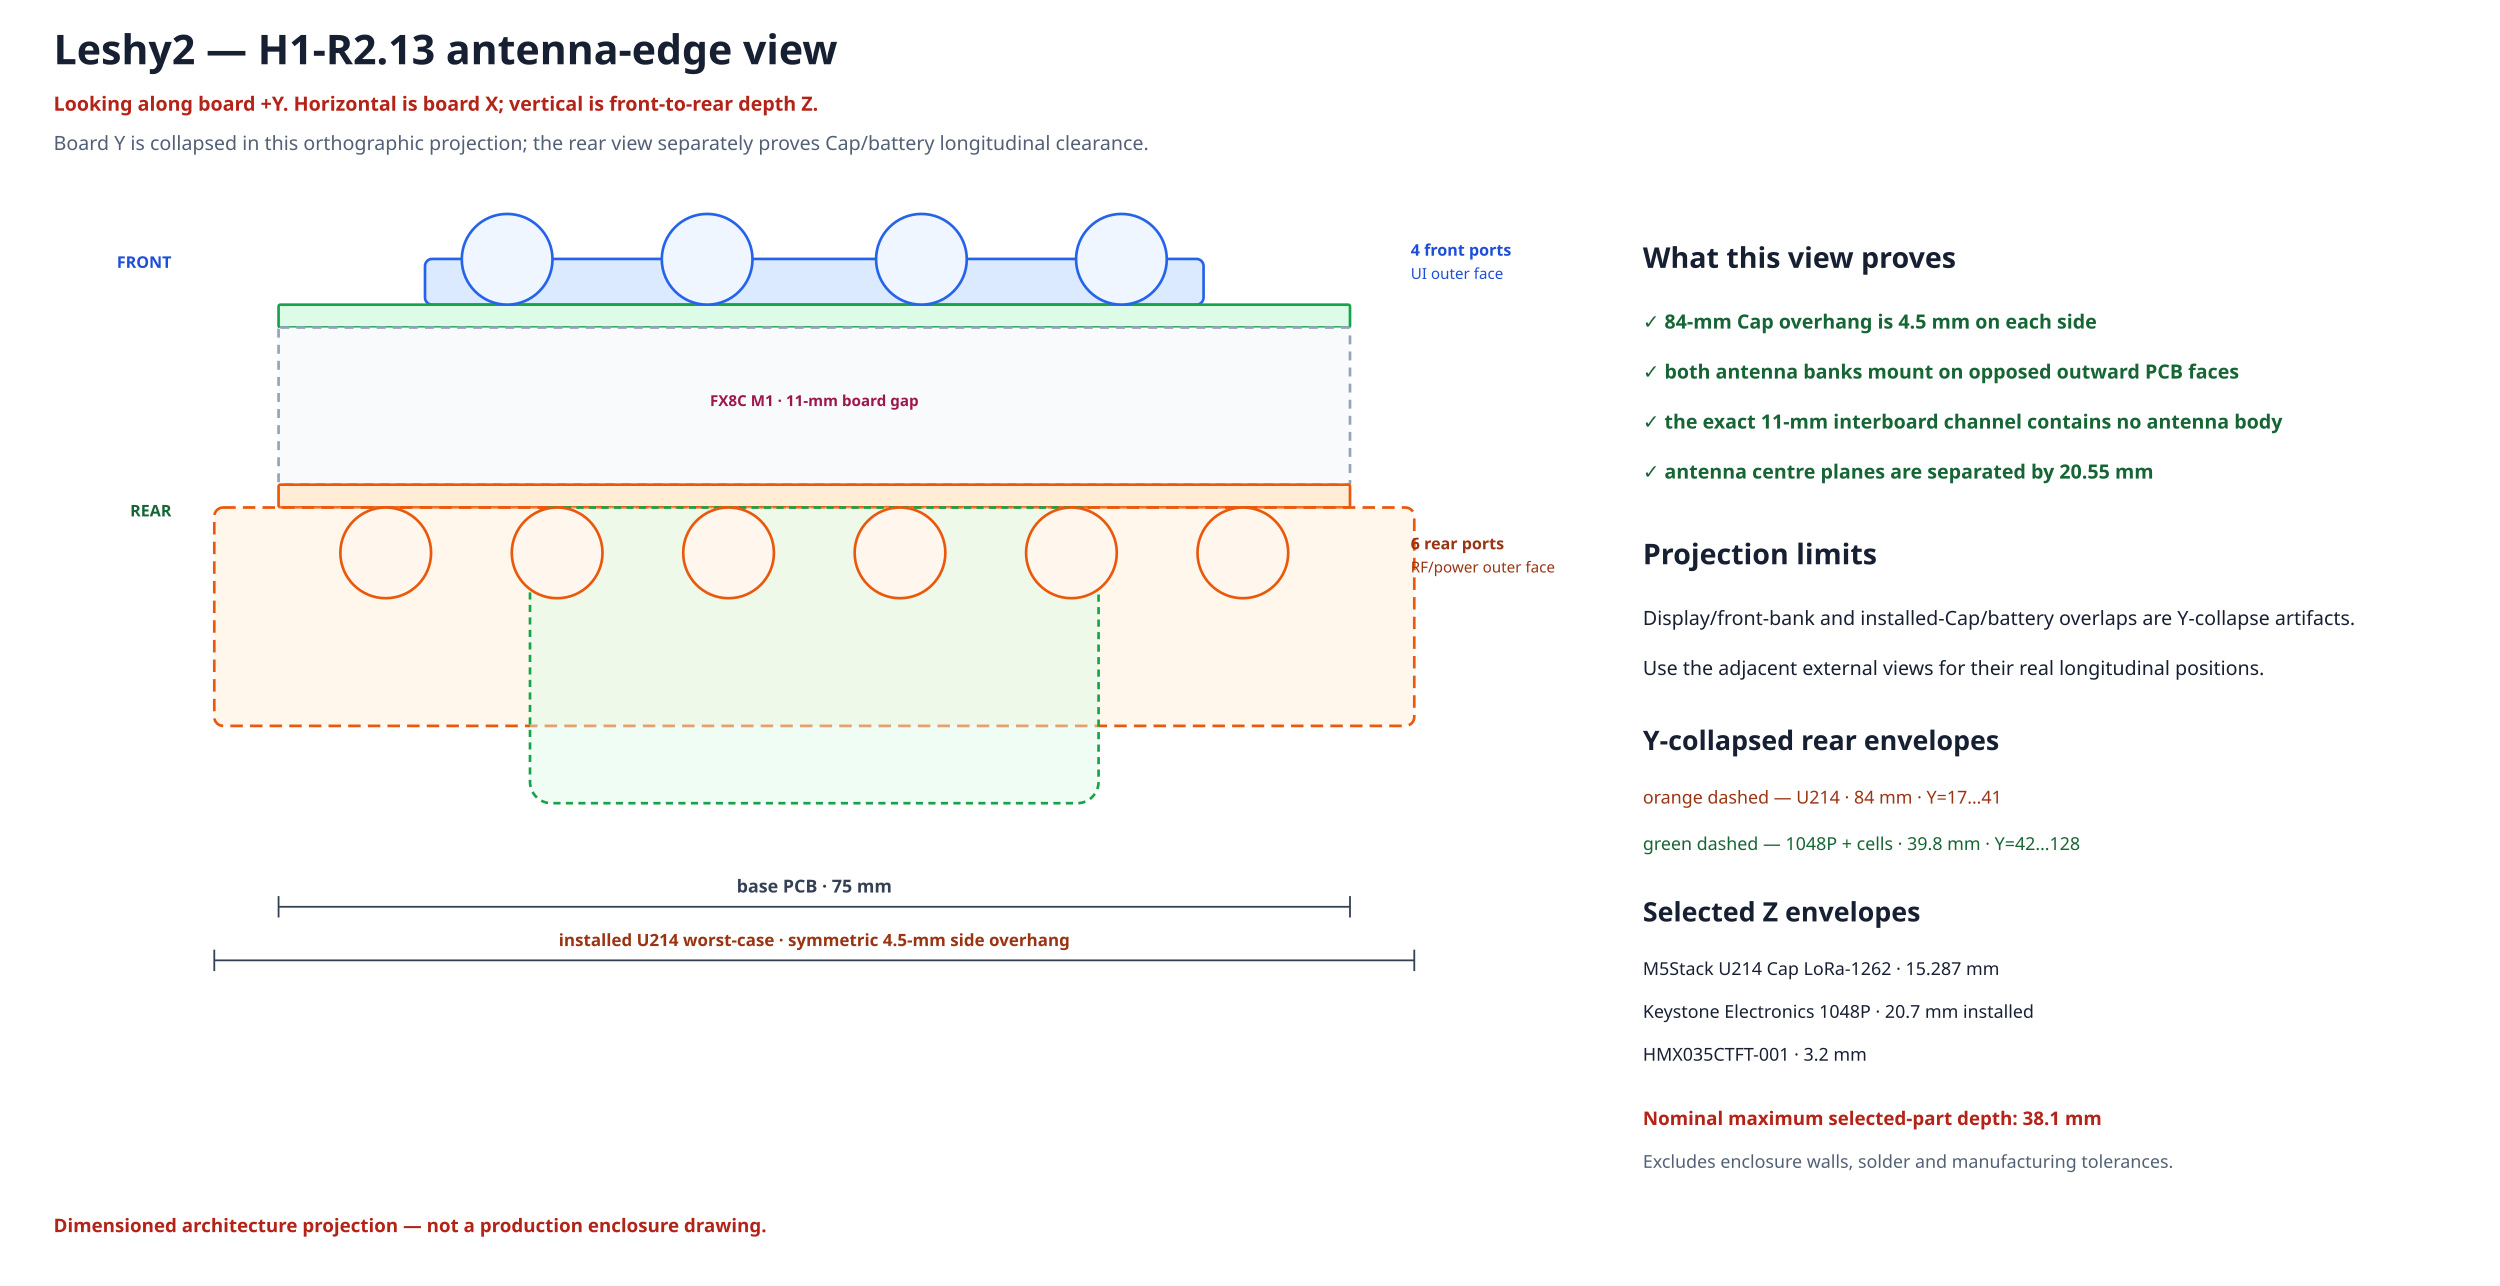
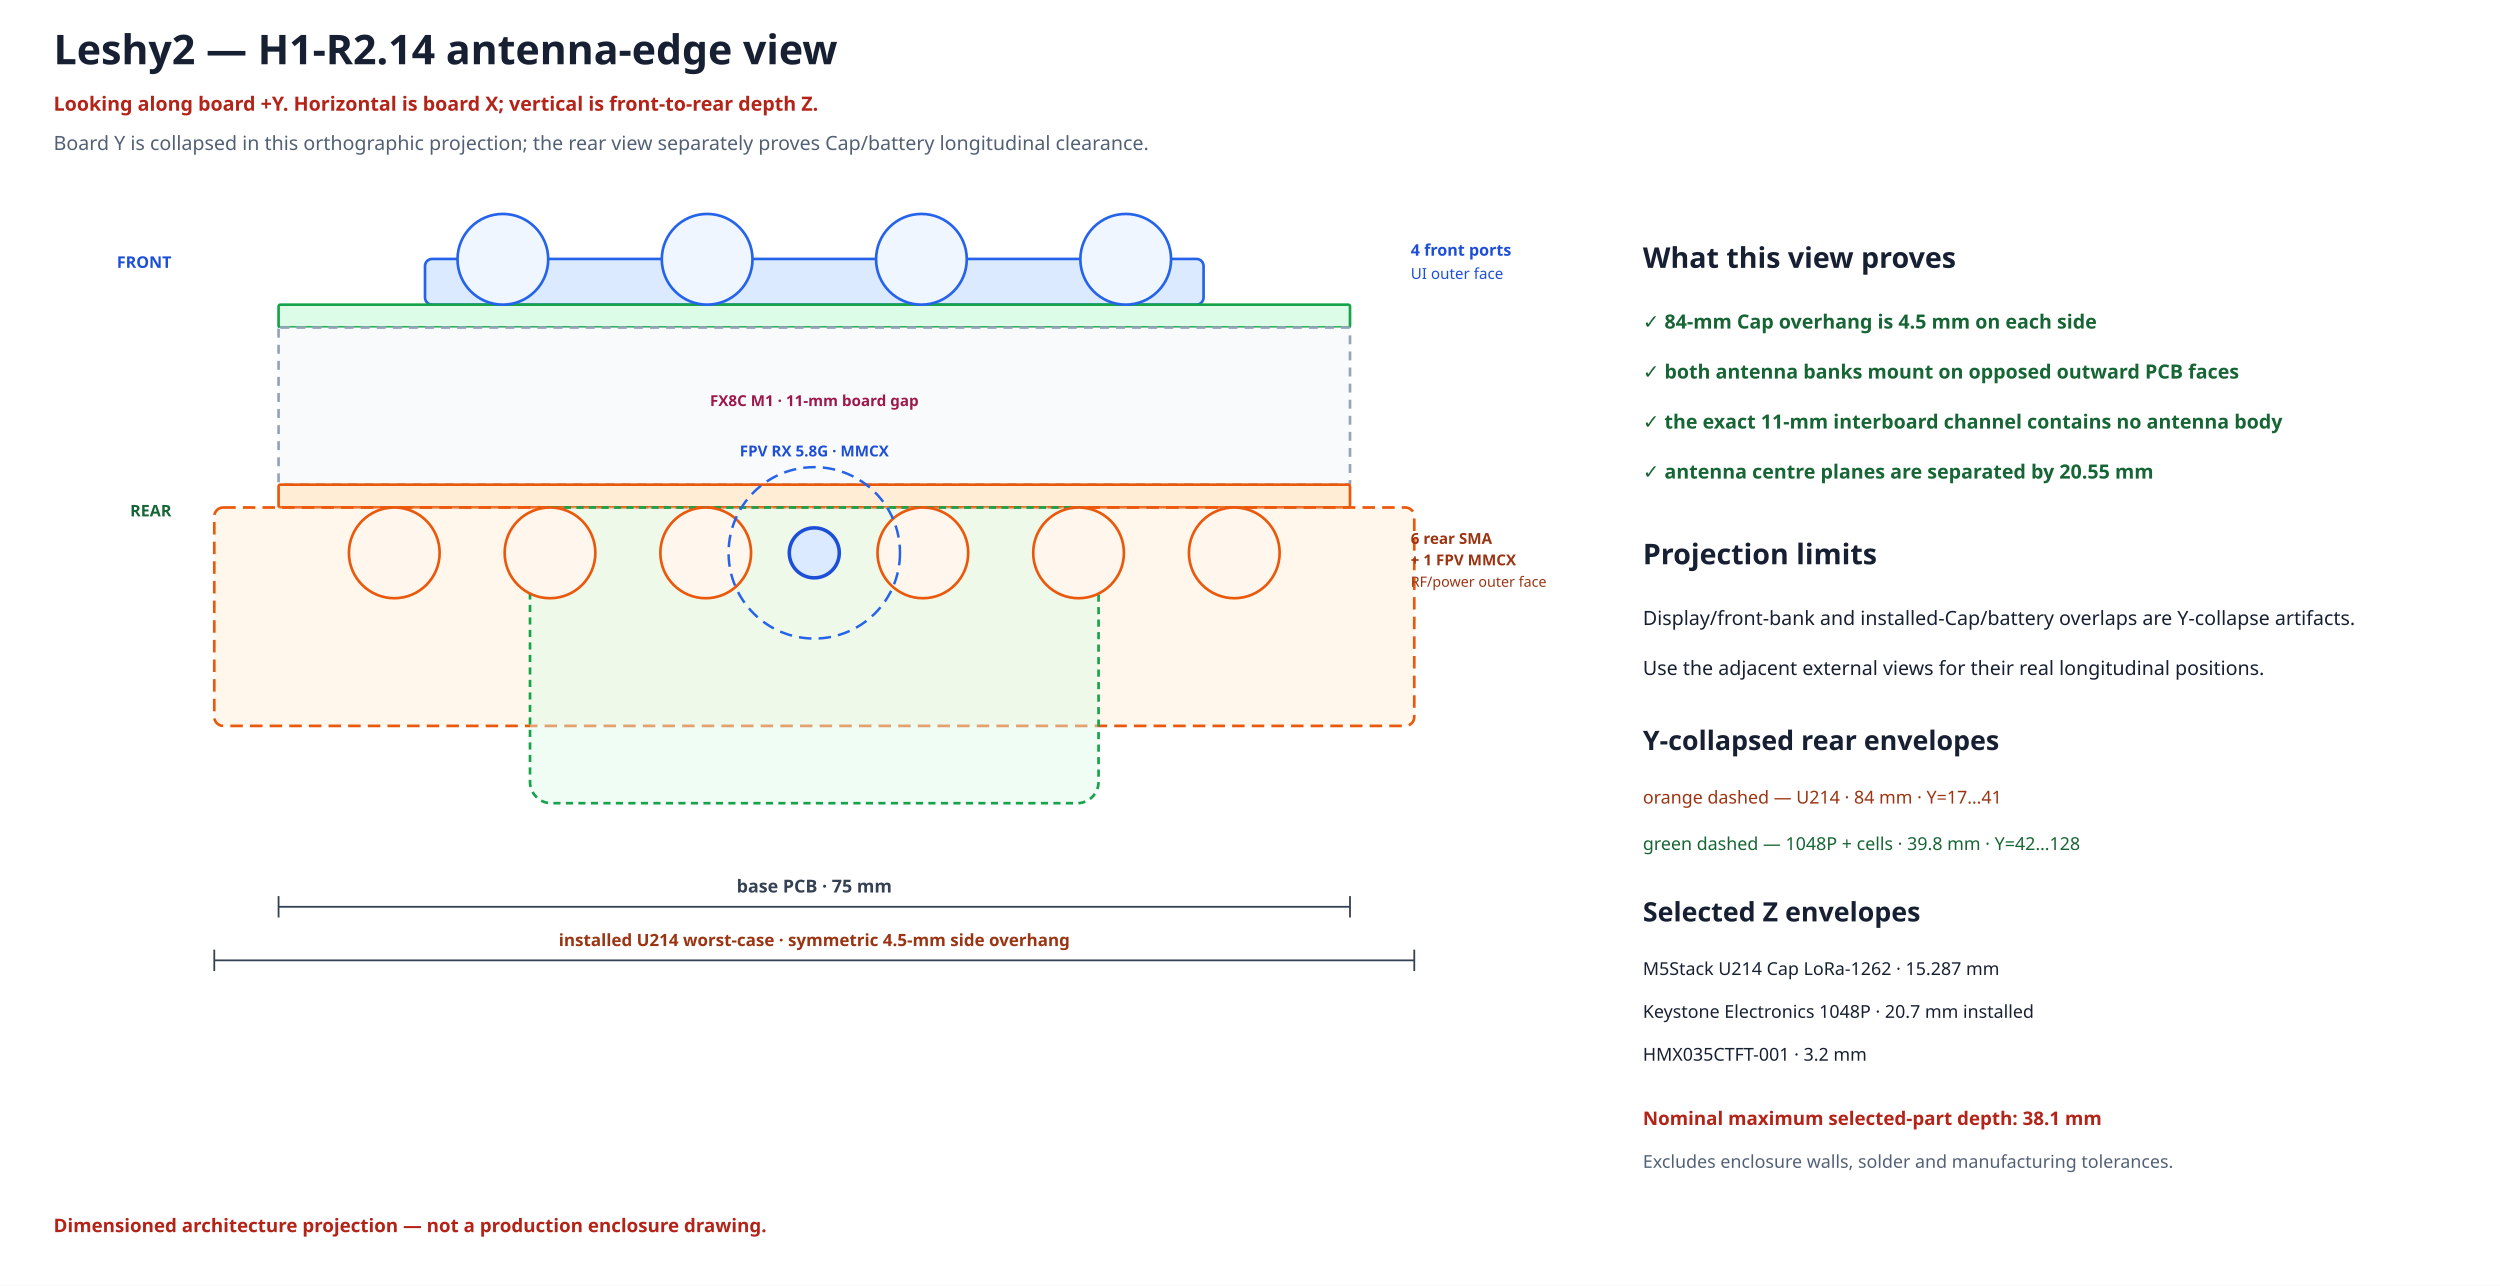
- <svg xmlns="http://www.w3.org/2000/svg" data-marker="H1-R2.13" data-review-status="in-progress" width="1400" height="720" viewBox="0 0 1400 720" data-view="top-edge" data-look-direction="antenna-edge-to-bottom" data-rf-mounting="opposed-outer-faces" data-x-scale-px-per-mm="8.0" data-z-scale-px-per-mm="8.0">
+ <svg xmlns="http://www.w3.org/2000/svg" data-marker="H1-R2.14" data-review-status="in-progress" width="1400" height="720" viewBox="0 0 1400 720" data-view="top-edge" data-look-direction="antenna-edge-to-bottom" data-rf-mounting="opposed-outer-faces" data-x-scale-px-per-mm="8.0" data-z-scale-px-per-mm="8.0">
  <rect width="100%" height="100%" fill="#ffffff" />
-   <text x="30.0" y="36.0" font-family="sans-serif" font-size="23" font-weight="bold" text-anchor="start" fill="#172033">Leshy2 — H1-R2.13 antenna-edge view</text>
+   <text x="30.0" y="36.0" font-family="sans-serif" font-size="23" font-weight="bold" text-anchor="start" fill="#172033">Leshy2 — H1-R2.14 antenna-edge view</text>
  <text x="30.0" y="62.0" font-family="sans-serif" font-size="11" font-weight="bold" text-anchor="start" fill="#b42318">Looking along board +Y. Horizontal is board X; vertical is front-to-rear depth Z.</text>
  <text x="30.0" y="84.0" font-family="sans-serif" font-size="11" font-weight="normal" text-anchor="start" fill="#526076">Board Y is collapsed in this orthographic projection; the rear view separately proves Cap/battery longitudinal clearance.</text>
  <text x="96.0" y="150.0" font-family="sans-serif" font-size="9" font-weight="bold" text-anchor="end" fill="#1d4ed8">FRONT</text>
  <text x="96.0" y="289.2" font-family="sans-serif" font-size="9" font-weight="bold" text-anchor="end" fill="#166534">REAR</text>
  <rect x="238.0" y="145.0" width="436.0" height="25.6" rx="4" fill="#dbeafe" stroke="#2563eb" stroke-width="1.5" data-instance="display" />
  <rect x="156.0" y="170.6" width="600.0" height="12.8" rx="1" fill="#dcfce7" stroke="#16a34a" stroke-width="1.5" data-instance="ui-pcb" />
  <rect x="156.0" y="183.4" width="600.0" height="88.0" rx="1" fill="#f8fafc" stroke="#94a3b8" stroke-width="1.5" stroke-dasharray="5 4" data-board-gap-mm="11" data-antenna-bodies="none" />
  <rect x="156.0" y="271.4" width="600.0" height="12.8" rx="1" fill="#ffedd5" stroke="#ea580c" stroke-width="1.5" data-instance="rf-pcb" />
  <text x="456.0" y="227.4" font-family="sans-serif" font-size="8.5" font-weight="bold" text-anchor="middle" fill="#9d174d">FX8C M1 · 11-mm board gap</text>
  <g id="top-edge-rear-envelopes" data-y-collapsed="true">
    <rect x="120.0" y="284.2" width="672.0" height="122.3" rx="5" fill="#ffedd5" stroke="#ea580c" stroke-width="1.5" stroke-dasharray="7 4" fill-opacity="0.45" data-instance="u214" />
    <rect x="296.8" y="284.2" width="318.4" height="165.6" rx="12" fill="#dcfce7" stroke="#16a34a" stroke-width="1.5" stroke-dasharray="4 3" fill-opacity="0.45" data-instance="pack-holder" />
  </g>
  <g id="front-antenna-bank" data-count="4" data-mount-face="ui-pcb-outer">
-     <ellipse cx="284.0" cy="145.2" rx="25.4" ry="25.4" fill="#eff6ff" stroke="#2563eb" stroke-width="1.5" data-path="S3-2G4" />
+     <ellipse cx="281.6" cy="145.2" rx="25.4" ry="25.4" fill="#eff6ff" stroke="#2563eb" stroke-width="1.5" data-path="S3-2G4" />
    <ellipse cx="396.0" cy="145.2" rx="25.4" ry="25.4" fill="#eff6ff" stroke="#2563eb" stroke-width="1.5" data-path="RX-FM/SW" />
    <ellipse cx="516.0" cy="145.2" rx="25.4" ry="25.4" fill="#eff6ff" stroke="#2563eb" stroke-width="1.5" data-path="RX-AM/LW" />
-     <ellipse cx="628.0" cy="145.2" rx="25.4" ry="25.4" fill="#eff6ff" stroke="#2563eb" stroke-width="1.5" data-path="C5-2G4/5" />
+     <ellipse cx="630.4" cy="145.2" rx="25.4" ry="25.4" fill="#eff6ff" stroke="#2563eb" stroke-width="1.5" data-path="C5-2G4/5" />
  </g>
  <g id="rear-antenna-bank" data-count="6" data-mount-face="rf-pcb-outer">
-     <ellipse cx="216.0" cy="309.6" rx="25.4" ry="25.4" fill="#fff7ed" stroke="#ea580c" stroke-width="1.5" data-path="N24-0" />
-     <ellipse cx="312.0" cy="309.6" rx="25.4" ry="25.4" fill="#fff7ed" stroke="#ea580c" stroke-width="1.5" data-path="CC-SUB" />
-     <ellipse cx="408.0" cy="309.6" rx="25.4" ry="25.4" fill="#fff7ed" stroke="#ea580c" stroke-width="1.5" data-path="N24-1" />
-     <ellipse cx="504.0" cy="309.6" rx="25.4" ry="25.4" fill="#fff7ed" stroke="#ea580c" stroke-width="1.5" data-path="VOICE-VHF" />
-     <ellipse cx="600.0" cy="309.6" rx="25.4" ry="25.4" fill="#fff7ed" stroke="#ea580c" stroke-width="1.5" data-path="VOICE-UHF" />
-     <ellipse cx="696.0" cy="309.6" rx="25.4" ry="25.4" fill="#fff7ed" stroke="#ea580c" stroke-width="1.5" data-path="N24-2" />
+     <ellipse cx="220.8" cy="309.6" rx="25.4" ry="25.4" fill="#fff7ed" stroke="#ea580c" stroke-width="1.5" data-path="N24-0" />
+     <ellipse cx="308.0" cy="309.6" rx="25.4" ry="25.4" fill="#fff7ed" stroke="#ea580c" stroke-width="1.5" data-path="CC-SUB" />
+     <ellipse cx="395.2" cy="309.6" rx="25.4" ry="25.4" fill="#fff7ed" stroke="#ea580c" stroke-width="1.5" data-path="N24-1" />
+     <ellipse cx="516.8" cy="309.6" rx="25.4" ry="25.4" fill="#fff7ed" stroke="#ea580c" stroke-width="1.5" data-path="VOICE-VHF" />
+     <ellipse cx="604.0" cy="309.6" rx="25.4" ry="25.4" fill="#fff7ed" stroke="#ea580c" stroke-width="1.5" data-path="VOICE-UHF" />
+     <ellipse cx="691.2" cy="309.6" rx="25.4" ry="25.4" fill="#fff7ed" stroke="#ea580c" stroke-width="1.5" data-path="N24-2" />
  </g>
  <text x="790.0" y="143.2" font-family="sans-serif" font-size="9" font-weight="bold" text-anchor="start" fill="#1d4ed8">4 front ports</text>
  <text x="790.0" y="156.2" font-family="sans-serif" font-size="8.5" font-weight="normal" text-anchor="start" fill="#1d4ed8">UI outer face</text>
-   <text x="790.0" y="307.6" font-family="sans-serif" font-size="9" font-weight="bold" text-anchor="start" fill="#9a3412">6 rear ports</text>
-   <text x="790.0" y="320.6" font-family="sans-serif" font-size="8.5" font-weight="normal" text-anchor="start" fill="#9a3412">RF/power outer face</text>
+   <text x="790.0" y="304.6" font-family="sans-serif" font-size="8.5" font-weight="bold" text-anchor="start" fill="#9a3412">6 rear SMA</text>
+   <text x="790.0" y="316.6" font-family="sans-serif" font-size="8.5" font-weight="bold" text-anchor="start" fill="#9a3412">+ 1 FPV MMCX</text>
+   <text x="790.0" y="328.6" font-family="sans-serif" font-size="8.0" font-weight="normal" text-anchor="start" fill="#9a3412">RF/power outer face</text>
  <line x1="156.0" y1="507.8" x2="756.0" y2="507.8" stroke="#344054" />
  <line x1="156.0" y1="501.8" x2="156.0" y2="513.8" stroke="#344054" />
  <line x1="756.0" y1="501.8" x2="756.0" y2="513.8" stroke="#344054" />
  <text x="456.0" y="499.8" font-family="sans-serif" font-size="10" font-weight="bold" text-anchor="middle" fill="#344054">base PCB · 75 mm</text>
  <line x1="120.0" y1="537.8" x2="792.0" y2="537.8" stroke="#344054" />
  <line x1="120.0" y1="531.8" x2="120.0" y2="543.8" stroke="#344054" />
  <line x1="792.0" y1="531.8" x2="792.0" y2="543.8" stroke="#344054" />
  <text x="456.0" y="529.8" font-family="sans-serif" font-size="9.5" font-weight="bold" text-anchor="middle" fill="#9a3412">installed U214 worst-case · symmetric 4.5-mm side overhang</text>
  <text x="920.0" y="150.0" font-family="sans-serif" font-size="16" font-weight="bold" text-anchor="start" fill="#172033">What this view proves</text>
  <text x="920.0" y="184.0" font-family="sans-serif" font-size="11" font-weight="bold" text-anchor="start" fill="#166534">✓ 84-mm Cap overhang is 4.5 mm on each side</text>
  <text x="920.0" y="212.0" font-family="sans-serif" font-size="11" font-weight="bold" text-anchor="start" fill="#166534">✓ both antenna banks mount on opposed outward PCB faces</text>
  <text x="920.0" y="240.0" font-family="sans-serif" font-size="11" font-weight="bold" text-anchor="start" fill="#166534">✓ the exact 11-mm interboard channel contains no antenna body</text>
  <text x="920.0" y="268.0" font-family="sans-serif" font-size="11" font-weight="bold" text-anchor="start" fill="#166534">✓ antenna centre planes are separated by 20.55 mm</text>
  <text x="920.0" y="316.0" font-family="sans-serif" font-size="16" font-weight="bold" text-anchor="start" fill="#172033">Projection limits</text>
  <text x="920.0" y="350.0" font-family="sans-serif" font-size="11" font-weight="normal" text-anchor="start" fill="#172033">Display/front-bank and installed-Cap/battery overlaps are Y-collapse artifacts.</text>
  <text x="920.0" y="378.0" font-family="sans-serif" font-size="11" font-weight="normal" text-anchor="start" fill="#172033">Use the adjacent external views for their real longitudinal positions.</text>
  <text x="920.0" y="420.0" font-family="sans-serif" font-size="15" font-weight="bold" text-anchor="start" fill="#172033">Y-collapsed rear envelopes</text>
  <text x="920.0" y="450.0" font-family="sans-serif" font-size="10" font-weight="normal" text-anchor="start" fill="#9a3412">orange dashed — U214 · 84 mm · Y=17…41</text>
  <text x="920.0" y="476.0" font-family="sans-serif" font-size="10" font-weight="normal" text-anchor="start" fill="#166534">green dashed — 1048P + cells · 39.8 mm · Y=42…128</text>
  <text x="920.0" y="516.0" font-family="sans-serif" font-size="15" font-weight="bold" text-anchor="start" fill="#172033">Selected Z envelopes</text>
  <text x="920.0" y="546.0" font-family="sans-serif" font-size="10" font-weight="normal" text-anchor="start" fill="#172033">M5Stack U214 Cap LoRa-1262 · 15.287 mm</text>
  <text x="920.0" y="570.0" font-family="sans-serif" font-size="10" font-weight="normal" text-anchor="start" fill="#172033">Keystone Electronics 1048P · 20.7 mm installed</text>
  <text x="920.0" y="594.0" font-family="sans-serif" font-size="10" font-weight="normal" text-anchor="start" fill="#172033">HMX035CTFT-001 · 3.2 mm</text>
  <text x="920.0" y="630.0" font-family="sans-serif" font-size="10.5" font-weight="bold" text-anchor="start" fill="#b42318">Nominal maximum selected-part depth: 38.1 mm</text>
  <text x="920.0" y="654.0" font-family="sans-serif" font-size="10" font-weight="normal" text-anchor="start" fill="#526076">Excludes enclosure walls, solder and manufacturing tolerances.</text>
  <text x="30.0" y="690.0" font-family="sans-serif" font-size="10.5" font-weight="bold" text-anchor="start" fill="#b42318">Dimensioned architecture projection — not a production enclosure drawing.</text>
+   <g id="fpv-mmcx-top-edge" data-instance="fpv_mmcx" data-mpn="DL-MMCX-KWE-90" data-total-rear-port-count="6">
+     <circle cx="456.0" cy="309.6" r="48.0" fill="none" stroke="#2563eb" stroke-width="1.4" stroke-dasharray="7 4" data-service-diameter-mm="12" />
+     <ellipse cx="456.0" cy="309.6" rx="14.0" ry="14.0" fill="#dbeafe" stroke="#1d4ed8" stroke-width="2" data-path="FPV-5G8-RX" />
+     <text x="456.0" y="255.6" text-anchor="middle" font-family="sans-serif" font-size="8.5" font-weight="700" fill="#1d4ed8">FPV RX 5.8G · MMCX</text>
+   </g>
</svg>
